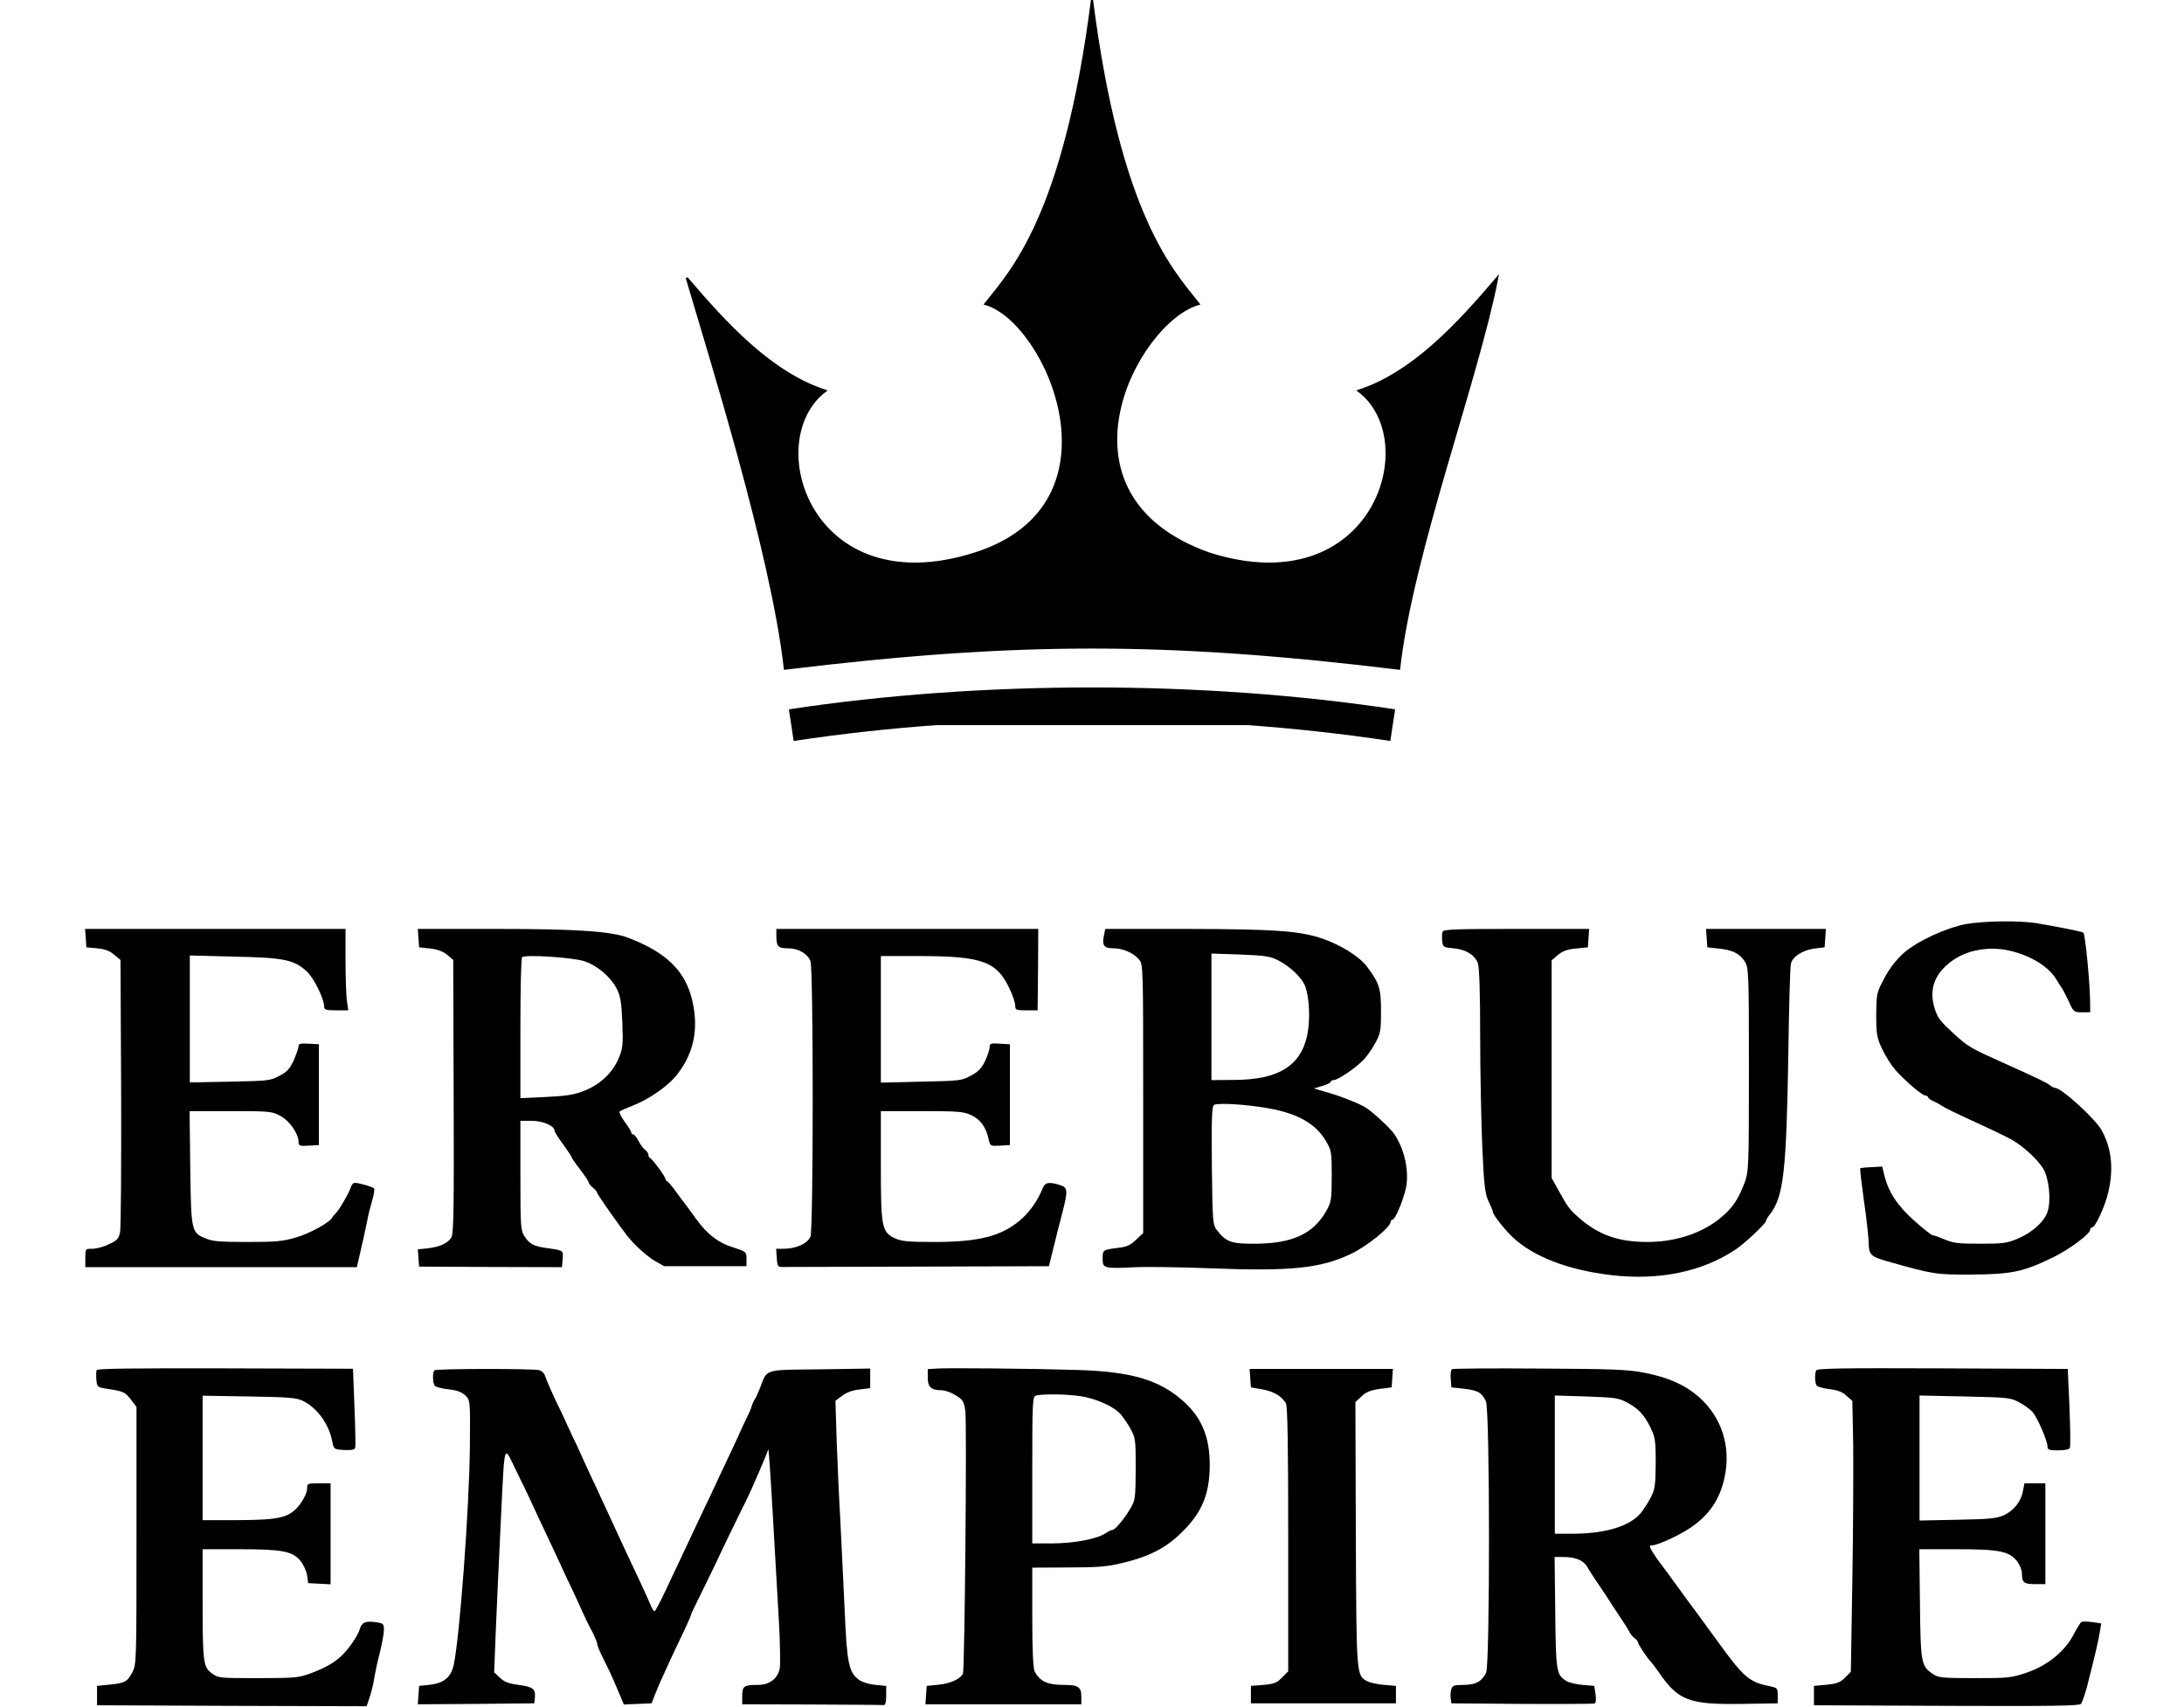
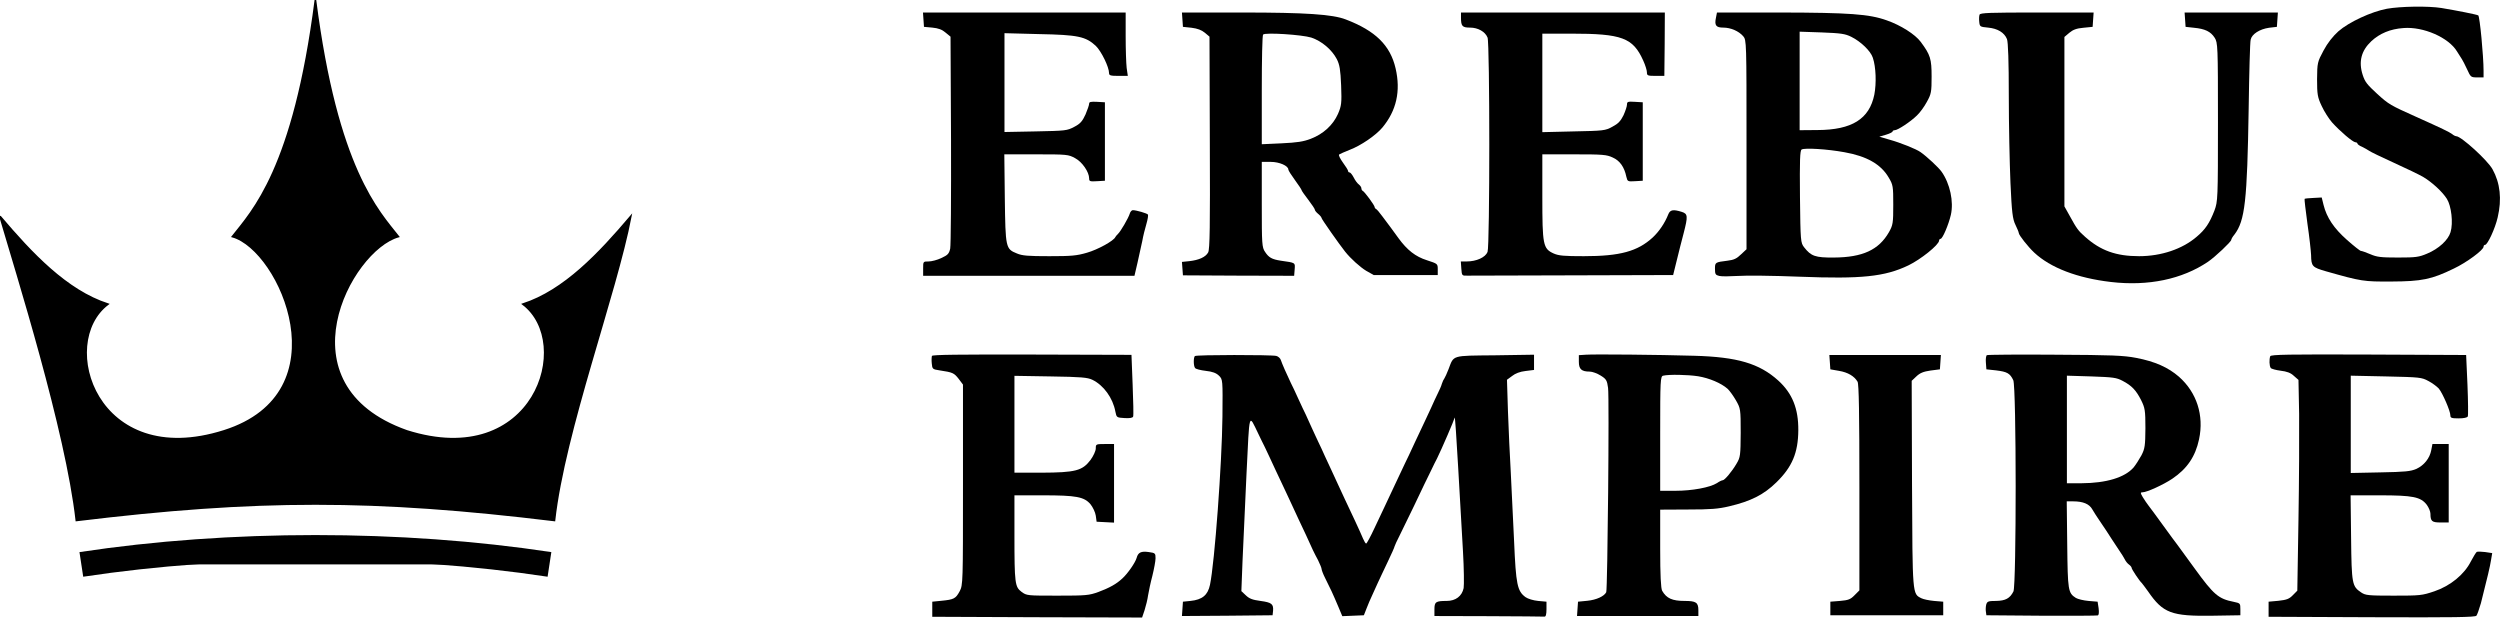
- <svg xmlns="http://www.w3.org/2000/svg" width="1024" height="800" viewBox="0 0 1024 800" fill="none">
+ <svg xmlns="http://www.w3.org/2000/svg" width="1506" height="372" viewBox="0 0 1506 372" fill="none">
+   <g class="logo" fill="currentColor" stroke="currentColor">
+     <path d="M49 340C138.54 326.428 241.46 326.428 331 340" stroke-width="15" />
+     <path d="M65 183.225C40 175.082 19 152.688 0 130.293C10 164.394 40 259.569 46 313.519C155 300.286 225 300.286 334 313.519C340 259.569 371 177.118 380 130.293C361 152.688 340 175.082 315 183.225C346 206.637 322 283.999 245 259.569C167.462 232.085 211 150.652 240 142.509C228 127.24 203 101.792 190 0C177 101.792 152 127.24 140 142.509C169 150.652 207.053 236.709 135 259.569C58 283.999 34 206.637 65 183.225Z" />
+   </g>
  <g class="text" fill="currentColor">
-     <path d="M921.8 433.268C912.5 434.995 898.9 441.266 892.5 446.901C889.2 449.9 886 453.899 883.6 458.444C879.9 465.351 879.8 465.806 879.7 475.712C879.7 484.892 880 486.619 882.5 491.89C884 495.162 886.8 499.525 888.7 501.706C893.5 507.069 901.2 513.613 902.8 513.703C903.4 513.703 904 514.067 904 514.431C904 514.885 905.2 515.794 906.8 516.43C908.3 517.157 910.2 518.248 911 518.793C911.8 519.429 918.6 522.701 926 526.064C933.4 529.427 941.3 533.244 943.5 534.517C949 537.789 955.2 543.515 957.9 547.786C960.6 552.058 961.8 562.328 960.1 567.873C958.7 572.599 953 577.87 946 580.779C941.1 582.869 939.2 583.142 928.5 583.142C918.2 583.142 915.8 582.869 911.8 581.142C909.2 580.052 906.7 579.143 906.1 579.143C905.6 579.143 901.8 576.143 897.7 572.508C889.8 565.509 885.5 559.056 883.6 551.422L882.5 546.968L877.5 547.241C874.7 547.332 872.4 547.605 872.2 547.786C872 547.968 872.8 554.694 873.9 562.783C875.1 570.872 876 579.324 876.1 581.688C876.2 588.413 876.8 589.049 885 591.413C906.5 597.502 907.6 597.684 924.5 597.593C942.8 597.502 948.7 596.32 962.1 589.777C969.8 586.141 980 578.597 980 576.598C980 575.962 980.4 575.507 980.9 575.507C982.4 575.507 987 565.6 988.5 558.966C991.1 547.968 990 538.243 985.4 529.972C982.4 524.519 966.6 510.159 963.6 510.068C963.1 510.068 961.9 509.523 961.1 508.796C959.4 507.523 954.9 505.342 939.3 498.343C923.9 491.436 922.9 490.891 916 484.619C909.8 478.893 908.6 477.439 907.2 473.168C904.6 465.169 906.3 458.535 912.4 452.809C917.4 448.173 923.8 445.447 931.7 444.901C943.7 443.902 959 450.627 964 458.989C965.1 460.807 966.5 462.988 967 463.715C967.5 464.442 968.9 467.26 970.1 469.805C972.2 474.44 972.4 474.622 976.1 474.622H980V470.714C980 461.716 977.7 437.812 976.8 437.267C975.8 436.722 964.4 434.449 954.6 432.813C946.6 431.541 930 431.814 921.8 433.268Z" />
-     <path d="M40.2 439.812L40.5 444.175L45.5 444.629C49.2 444.993 51.4 445.811 53.5 447.628L56.5 450.082L56.8 512.159C56.9 546.241 56.7 575.78 56.3 577.78C55.6 580.87 54.8 581.688 51 583.415C48.6 584.596 45.1 585.505 43.3 585.505C40 585.505 40 585.505 40 589.777V594.139H103.7H167.3L169.1 586.414C170.1 582.142 171.4 576.234 172 573.235C172.5 570.236 173.7 565.601 174.5 562.874C175.3 560.147 175.7 557.602 175.4 557.239C174.9 556.512 168.4 554.603 166.3 554.603C165.7 554.603 164.8 555.512 164.5 556.603C163.7 559.329 158.9 567.509 157.4 568.873C156.7 569.509 156 570.418 155.8 570.781C154.9 573.053 145.1 578.416 138.7 580.234C132.5 582.051 129.3 582.324 116 582.324C103.2 582.324 99.7 582.051 96.5 580.688C89.7 577.961 89.6 577.325 89.2 547.514L88.9 520.975H108.1C126.7 520.975 127.5 521.066 131.5 523.247C135.8 525.519 140 531.609 140 535.517C140 537.244 140.5 537.425 144.8 537.153L149.5 536.88V513.249V489.618L144.8 489.346C141 489.164 140 489.346 140 490.436C140 491.254 139 494.163 137.8 496.98C135.9 501.07 134.7 502.524 131 504.433C126.7 506.705 125.9 506.796 107.8 507.16L89 507.523V477.803V447.992L109.8 448.537C133.3 448.992 137.9 449.991 144 455.626C147.3 458.807 152 468.351 152 472.077C152 473.44 152.9 473.713 157.6 473.713H163.3L162.6 468.896C162.3 466.351 162 457.717 162 449.81V435.54H100.9H39.9L40.2 439.812Z" />
-     <path d="M196.2 439.812L196.5 444.175L201.7 444.72C205.3 445.174 207.7 446.083 209.7 447.719L212.5 450.082L212.7 513.976C212.9 564.328 212.7 578.234 211.7 580.052C210.2 582.869 206.1 584.687 200.3 585.323L195.9 585.778L196.2 589.777L196.5 593.867L230 594.048L263.5 594.139L263.8 590.322C264.1 586.141 264.5 586.323 255.5 585.051C250.1 584.233 248.2 583.142 246 579.779C244.1 577.052 244 575.053 244 551.149V525.519H249.4C254.6 525.519 260 527.882 260 530.154C260 530.7 261.8 533.517 264 536.517C266.2 539.516 268 542.242 268 542.606C268 542.879 269.8 545.514 272 548.332C274.2 551.24 276 553.876 276 554.421C276 554.876 276.9 555.966 278 556.875C279.1 557.784 280 558.875 280 559.329C280 559.966 290.6 575.053 294.2 579.597C297.6 583.869 303.3 588.959 306.9 591.14L311.4 593.685H330.7H350V590.231C350 586.868 349.9 586.868 343.5 584.778C336.6 582.597 331.6 578.688 326.3 571.417C324.9 569.418 322.8 566.6 321.8 565.237C320.7 563.783 318.4 560.784 316.7 558.42C315 556.057 313.2 553.967 312.8 553.876C312.4 553.694 312 553.149 312 552.785C312 551.695 305.8 543.333 304.8 542.97C304.4 542.788 304 542.152 304 541.424C304 540.788 303.3 539.788 302.5 539.152C301.6 538.516 300.2 536.607 299.4 534.971C298.5 533.245 297.4 531.881 296.9 531.881C296.4 531.881 296 531.518 296 531.063C296 530.518 294.6 528.246 292.9 525.974C291.2 523.61 290.1 521.429 290.6 521.066C291.1 520.702 294 519.43 297 518.248C303.7 515.703 312.6 509.614 316.6 504.888C325.1 494.708 327.8 482.893 324.6 469.169C321.4 455.354 312.5 446.538 294.6 439.721C286.7 436.631 270.3 435.54 232.3 435.54H195.9L196.2 439.812ZM273.8 450.628C280.1 452.718 286.2 457.899 289.2 463.625C290.9 466.987 291.4 469.987 291.8 479.53C292.2 490.164 292 491.709 289.9 496.617C286.9 503.342 281.1 508.705 273.5 511.613C269 513.34 265.3 513.885 255.9 514.34L244 514.885V482.166C244 464.17 244.3 449.173 244.8 448.81C246.2 447.447 268.2 448.901 273.8 450.628Z" />
-     <path d="M364 438.63C364 443.811 364.8 444.629 369.5 444.629C374.2 444.629 378.6 447.083 380 450.627C381.4 453.899 381.4 576.234 380 579.779C378.7 583.051 373.3 585.505 367.4 585.505H363.9L364.2 589.777C364.5 594.048 364.6 594.139 367.8 594.048C369.5 594.048 398.2 593.957 431.4 593.867L491.8 593.685L494 584.778C495.2 579.961 497 572.599 498.1 568.6C500.8 558.148 500.7 556.784 496.9 555.603C491.9 554.058 490 554.33 488.9 557.057C486.8 562.419 483.3 567.509 479.5 571.054C470.4 579.415 459.8 582.324 438 582.324C426 582.324 422.9 582.051 419.8 580.688C413.4 577.779 413 575.507 413 546.423V520.975H432.1C449.5 520.975 451.7 521.156 455.4 522.883C459.7 524.792 462.4 528.609 463.6 534.426C464.3 537.334 464.4 537.425 468.9 537.153L473.5 536.88V513.249V489.618L468.8 489.346C464.5 489.073 464 489.255 464 490.982C464 492.072 463 494.981 461.9 497.435C460.2 500.888 458.7 502.524 455.2 504.342C450.9 506.705 450 506.796 431.9 507.16L413 507.614V477.894V448.264H430.3C461 448.264 467.6 450.718 473.8 464.533C475 467.169 476 470.35 476 471.532C476 473.531 476.4 473.713 481.3 473.713H486.5L486.7 454.627L486.8 435.54H425.4H364V438.63Z" />
-     <path d="M517.6 438.63C516.6 443.266 517.6 444.629 522 444.629C526.5 444.629 531.3 446.719 534 449.809C536 452.082 536 453.263 536 515.158V578.143L532.7 581.233C530.1 583.778 528.4 584.596 524.5 585.05C517.1 585.959 517 586.05 517 589.958C517 593.139 517.3 593.685 519.6 594.23C521 594.594 526 594.503 530.8 594.23C535.5 593.867 552.2 594.048 568 594.685C605.2 596.139 619.3 594.685 633.5 587.868C640.9 584.323 651.9 575.507 652 572.962C652 572.417 652.4 571.872 652.9 571.872C654.1 571.872 657.7 563.419 659.1 557.421C660.9 549.513 658.6 538.607 653.5 531.427C651.8 528.973 644.5 522.156 640.8 519.611C638.3 517.793 628.5 513.885 622.2 512.158L616 510.341L620 509.159C622.2 508.523 624 507.614 624 507.16C624 506.796 624.6 506.432 625.3 506.432C627.1 506.432 634.8 501.343 638.6 497.616C640.4 495.98 643.1 492.254 644.6 489.436C647.3 484.619 647.5 483.347 647.5 474.167C647.5 463.443 646.8 461.08 640.9 453.172C637.6 448.719 628.9 443.175 620.5 440.266C609.9 436.449 597.8 435.631 556.4 435.54H518.2L517.6 438.63ZM599.1 450.173C604.8 452.99 610.8 458.716 612.1 462.806C614 468.441 614.3 478.166 613 484.983C610 499.707 599.5 506.251 578.8 506.342L568 506.432V476.803V447.083L581.4 447.537C593 447.992 595.4 448.355 599.1 450.173ZM595 519.702C608.4 522.065 617 526.973 621.6 534.88C624.3 539.334 624.4 540.243 624.4 551.422C624.4 562.419 624.2 563.601 621.8 567.873C615.7 578.506 606 583.051 588.6 583.142C577.4 583.233 574.9 582.324 570.7 576.961C568.6 574.235 568.5 573.417 568.2 546.514C568 524.519 568.2 518.702 569.2 518.066C571 516.975 584.6 517.793 595 519.702Z" />
-     <path d="M676.4 436.813C676.1 437.54 676 439.448 676.2 441.175C676.5 444.084 676.7 444.175 681.5 444.629C687.3 445.174 691.3 447.628 692.9 451.536C693.6 453.354 694 464.988 694 485.619C694 502.797 694.5 526.428 695 538.062C695.8 556.057 696.3 559.966 698 563.419C699.1 565.691 700 567.873 700 568.327C700 569.6 705.6 576.689 709.3 580.143C719.1 589.322 735.3 595.503 755.5 597.866C778 600.501 798.4 596.23 814 585.687C818.3 582.778 828 573.599 828 572.508C828 572.054 828.8 570.599 829.9 569.327C836.3 560.965 837.6 549.059 838.5 493.345C838.8 471.986 839.3 453.263 839.7 451.9C840.4 448.537 845.1 445.538 850.8 444.72L855.5 444.175L855.8 439.812L856.1 435.54H828H799.9L800.2 439.812L800.5 444.175L805.5 444.72C812.2 445.356 815.6 446.992 818 450.718C819.9 453.718 820 455.445 820 501.525C820 547.787 819.9 549.332 817.9 554.785C814.9 562.51 812.4 566.237 807.1 570.69C798.5 578.052 785.8 582.324 772.5 582.324C758.6 582.324 749.3 578.961 740 570.69C735.8 566.964 735 565.873 730.8 558.239L727.5 552.331V501.252V450.264L730.5 447.719C732.7 445.901 734.8 445.083 739 444.72L744.5 444.175L744.8 439.812L745.1 435.54H711C682.7 435.54 676.8 435.722 676.4 436.813Z" />
-     <path d="M45.3 642.401C45.1 643.037 45 645.036 45.2 646.945C45.5 650.308 45.7 650.49 50 651.126C57.9 652.307 58.6 652.671 61.4 656.216L64 659.669V720.019C64 778.914 64 780.459 62 784.186C59.6 788.639 58.5 789.184 51 789.911L45.5 790.457V795.001V799.546L108.7 799.818L171.9 800L173.4 795.546C174.2 793.002 175.2 789.003 175.5 786.639C175.9 784.276 177 778.914 178.1 774.824C179.1 770.734 180 766.008 180 764.281C180 761.282 179.8 761.1 175.9 760.555C171.3 759.918 169.5 760.736 168.6 764.099C167.8 766.917 163.3 773.461 160 776.46C156.4 779.823 152.3 782.095 145.5 784.64C139.9 786.639 138.3 786.821 121 786.821C102.7 786.821 102.4 786.821 99.3 784.549C95.3 781.55 95 779.55 95 750.375V726.381H112C132.3 726.381 137 727.29 140.8 731.743C142.2 733.47 143.7 736.56 144 738.651L144.5 742.286L149.8 742.559L155 742.832V719.201V695.479H149.5C144.1 695.479 144 695.57 144 698.115C144 699.569 142.6 702.659 140.8 705.113C135.9 711.566 131.8 712.657 111.3 712.748H95V683.573V654.398L116.8 654.761C135.3 655.034 139 655.398 141.9 656.761C148.7 660.033 154.3 667.758 155.8 675.938C156.5 679.483 156.6 679.574 161.3 679.846C164.5 680.028 166.2 679.755 166.5 678.938C166.8 678.301 166.6 669.667 166.2 659.76L165.5 641.764L105.6 641.583C61.4 641.492 45.6 641.674 45.3 642.401Z" />
-     <path d="M439.3 641.673L435 641.946V645.945C435 650.399 436.6 651.853 441.6 651.853C443.1 651.853 446.1 652.944 448.1 654.216C451.5 656.306 452 657.124 452.6 661.669C453.4 667.395 452.3 782.731 451.5 784.731C450.3 787.185 445.6 789.366 440.1 789.911L434.5 790.457L434.2 794.728L433.9 799.091H470.4H507V795.637C507 790.911 505.6 790.002 498.7 790.002C491.3 790.002 487.8 788.457 485.2 783.913C484.4 782.549 484 774.551 484 758.464V735.015L500.8 734.924C514.4 734.924 519 734.561 525.5 733.016C538.7 729.925 546.5 725.926 554 718.565C563.5 709.294 567.1 700.751 567.2 687.208C567.3 674.12 563.6 664.941 555.1 657.215C543.7 646.945 530.5 643.037 504.5 642.31C483.6 641.673 444.1 641.31 439.3 641.673ZM506.9 654.67C513.5 655.761 520.7 658.76 524.6 662.214C525.8 663.305 528 666.395 529.6 669.122C532.4 674.03 532.5 674.393 532.5 688.662C532.4 702.296 532.3 703.477 530 707.294C527.2 712.111 522.8 717.292 521.7 717.292C521.2 717.292 519.6 718.019 518.2 719.019C514 721.655 503.3 723.654 493.2 723.654H484V689.208C484 657.124 484.1 654.67 485.8 654.307C489.2 653.489 500.5 653.671 506.9 654.67Z" />
-     <path d="M680.8 641.946C680.3 642.219 680 644.309 680.2 646.491L680.5 650.49L686.4 651.126C693 651.944 694.7 652.853 696.7 657.034C698.6 661.214 698.6 780.459 696.8 784.276C694.7 788.457 692 789.911 686.3 790.002C681.6 790.002 681 790.275 680.4 792.184C680.1 793.365 680 795.365 680.2 796.455L680.5 798.637L713.5 798.909C731.6 799 747 798.909 747.6 798.728C748.3 798.455 748.4 796.91 748.1 794.365L747.5 790.457L742 790.002C739 789.73 735.6 788.912 734.4 788.185C729.7 785.185 729.5 783.731 729.2 756.101L728.9 730.016H732.8C738.7 730.016 742.5 731.562 744.3 734.833C745.3 736.469 746.9 739.105 748 740.65C751.9 746.376 754 749.557 756 752.738C757.1 754.465 759.2 757.555 760.5 759.555C761.9 761.554 763.4 764.008 763.9 765.008C764.4 766.099 765.5 767.462 766.4 768.098C767.3 768.735 768 769.643 768 770.098C768 770.916 772.8 778.096 774 779.096C774.3 779.368 776 781.641 777.9 784.276C786.9 797.364 792 799.273 816.7 798.909L833.5 798.637V795.001C833.5 791.457 833.4 791.366 829.5 790.548C820.3 788.73 817.5 786.367 805.9 770.371C801.2 763.918 796.6 757.646 795.7 756.374C794.7 755.101 790.8 749.83 787 744.558C783.2 739.287 779.3 734.015 778.3 732.743C777.3 731.471 775.7 729.108 774.7 727.472C773.2 724.927 773.2 724.563 774.6 724.563C777.1 724.563 787.1 720.019 792.5 716.383C801.4 710.385 806.4 703.023 808.6 692.662C811.7 678.21 807.2 664.395 796.5 654.943C790 649.308 782.1 645.763 770.7 643.582C763.1 642.128 756.3 641.855 721.9 641.674C699.8 641.492 681.4 641.674 680.8 641.946ZM762.5 657.397C768.1 660.306 770.7 663.123 773.7 669.031C776 673.666 776.3 675.12 776.3 685.936C776.2 696.479 776 698.206 773.9 702.296C772.5 704.841 770.4 708.112 769.2 709.567C763.9 715.656 752.8 719.019 737.8 719.11H729V686.754V654.307L743.8 654.761C756.9 655.216 758.9 655.488 762.5 657.397Z" />
-     <path d="M851.5 642.582C850.8 644.4 850.9 648.49 851.8 649.672C852.2 650.217 854.9 650.944 857.7 651.308C861.5 651.762 863.8 652.58 865.7 654.398L868.5 656.852L868.9 677.301C869 688.572 868.9 717.11 868.5 740.832L867.8 783.822L865.1 786.549C862.9 788.821 861.4 789.366 856.5 789.911L850.5 790.457V795.001V799.546L912.6 799.818C962.5 800 974.9 799.818 975.7 798.909C976.2 798.273 977.4 794.819 978.4 791.366C982.4 775.551 983.9 769.28 984.5 765.372L985.2 761.191L981 760.555C978.7 760.282 976.5 760.191 975.9 760.464C975.4 760.827 973.9 763.281 972.4 766.099C968.4 774.097 960 780.914 950.4 784.185C942.9 786.73 941.7 786.821 925.8 786.821C910.5 786.821 908.9 786.639 906.3 784.913C900.8 781.186 900.5 780.005 900.2 752.011L899.9 726.381H917.3C937.4 726.381 942.1 727.29 945.8 732.107C947 733.743 948 736.197 948 737.469C948 742.014 948.9 742.741 954.1 742.741H959V719.11V695.479H954.1H949.2L948.5 699.115C947.6 704.022 944.2 708.294 939.5 710.476C936.1 711.93 932.9 712.293 917.8 712.566L900 712.929V683.664V654.307L921.3 654.761C941.5 655.216 942.7 655.307 946.7 657.488C949 658.669 951.8 660.76 953 662.032C955.3 664.759 960 675.575 960 678.21C960 679.755 960.7 680.028 965 680.028C968.1 680.028 970.2 679.574 970.5 678.847C970.8 678.301 970.7 669.667 970.3 659.76L969.5 641.855L910.8 641.583C862.6 641.401 851.9 641.583 851.5 642.582Z" />
-     <path d="M203.7 642.492C202.8 643.31 202.8 648.399 203.8 649.672C204.2 650.308 207.1 651.035 210.2 651.399C214.3 651.853 216.5 652.671 218.2 654.307C220.5 656.579 220.5 656.67 220.3 678.938C220 707.204 215.6 766.917 212.8 780.277C211.5 786.458 208.2 789.275 201 790.002L196.5 790.457L196.2 794.819L195.9 799.091L223.2 798.909L250.5 798.637L250.8 795.91C251.1 791.82 249.9 790.911 243.2 790.002C238.4 789.366 236.5 788.639 234.4 786.64L231.7 784.095L232.4 765.917C232.8 755.92 233.9 732.198 234.8 713.293C236.7 675.029 236 677.211 241.9 689.299C243.1 691.753 244.8 695.388 245.9 697.479C246.9 699.66 249.9 705.84 252.4 711.385C255 716.838 257.7 722.564 258.4 724.109C259.1 725.563 260.7 729.108 262 731.834C263.2 734.561 265.1 738.469 266 740.469C267 742.468 269 746.74 270.5 750.012C274.5 758.919 275.5 761.009 277.9 765.463C279 767.735 280 770.098 280 770.643C280 771.28 280.9 773.733 282.1 776.097C283.3 778.551 285 782.095 286 784.095C286.9 786.094 288.8 790.275 290.1 793.456L292.5 799.182L299 798.909L305.5 798.637L307.1 794.547C308 792.275 309.4 788.821 310.4 786.821C311.3 784.822 312.9 781.368 313.9 779.096C315 776.824 317.6 771.098 319.9 766.372C322.2 761.645 324 757.465 324 757.101C324 756.828 325.5 753.556 327.4 749.83C329.2 746.195 332.9 738.651 335.5 733.198C338.1 727.653 341 721.564 342 719.564C343 717.565 344.8 713.838 346 711.385C347.2 708.84 348.8 705.568 349.6 704.113C352.3 698.66 359.8 681.301 360.2 679.574C360.4 678.574 361.3 692.025 362.3 709.567C363.3 727.017 364.6 749.83 365.2 760.191C365.8 770.462 365.9 780.459 365.6 782.277C364.6 787.094 360.8 790.002 355.4 790.002C348.8 790.002 348 790.548 348 795.092V799.091L380.5 799.182C398.4 799.273 413.6 799.364 414.3 799.455C415.1 799.546 415.5 798.091 415.5 795.001V790.457L410.5 790.002C407.6 789.73 404.3 788.73 402.9 787.73C397.9 784.095 397.1 780.096 396 754.284C395.4 741.196 394.5 722.473 394 712.748C393.4 703.023 392.7 686.39 392.3 675.938L391.7 656.761L394.8 654.489C396.7 652.944 399.6 651.853 402.9 651.489L408 650.853V646.309V641.674L384.5 642.037C358 642.31 359.8 641.764 356.5 650.399C355.5 652.944 354.4 655.398 354 655.943C353.6 656.397 352.9 657.852 352.5 659.124C352.2 660.396 351 663.032 350 665.032C349 667.031 347.2 670.939 346 673.666C344.7 676.393 343.1 679.846 342.4 681.392C341.7 682.846 339 688.572 336.4 694.116C333.9 699.569 331.2 705.295 330.4 706.84C329.7 708.294 327 714.02 324.4 719.564C321.8 725.018 318.9 731.198 318 733.198C317 735.197 314.3 741.014 311.9 746.104C309.5 751.284 307.2 755.465 306.9 755.465C306.5 755.465 305.7 754.102 305 752.466C303.6 749.012 297.1 735.106 294 728.653C293.5 727.653 291.7 723.745 290 720.019C288.3 716.292 286.3 711.93 285.6 710.476C284.9 708.931 283.3 705.477 282 702.75C280.8 700.024 279 696.115 278 694.116C277 692.116 275.3 688.208 274 685.481C272.8 682.755 271.2 679.21 270.5 677.756C269.7 676.211 267.7 671.939 266 668.213C264.3 664.486 262.3 660.124 261.5 658.67C259 653.489 256.1 646.854 255.5 644.946C255.2 643.855 253.9 642.673 252.7 642.401C249.7 641.674 204.5 641.674 203.7 642.492Z" />
-     <path d="M586.2 646.127L586.5 650.49L591.7 651.399C597.1 652.307 600.9 654.58 602.9 657.942C603.7 659.397 604 677.12 604 721.746V783.64L601.1 786.549C598.6 789.094 597.4 789.548 592.3 790.002L586.5 790.457V794.547V798.637H620.5H654.5V794.547V790.457L649 790.002C646 789.73 642.5 789.003 641.3 788.366C635.9 785.64 636 786.821 635.7 719.655L635.5 657.397L638.3 654.761C640.5 652.671 642.5 651.853 646.8 651.217L652.5 650.49L652.8 646.127L653.1 641.855H619.5H585.9L586.2 646.127Z" />
-   </g>
-   <g class="logo" fill="currentColor" stroke="currentColor">
-     <path d="M371 340C460.54 326.428 563.46 326.428 653 340" stroke-width="15" />
-     <path d="M387 183.225C362 175.082 341 152.688 322 130.293C332 164.394 362 259.569 368 313.519C477 300.286 547 300.286 656 313.519C662 259.569 693 177.118 702 130.293C683 152.688 662 175.082 637 183.225C668 206.637 644 283.999 567 259.569C489.462 232.085 533 150.652 562 142.509C550 127.24 525 101.792 512 0C499 101.792 474 127.24 462 142.509C491 150.652 529.053 236.708 457 259.569C380 283.999 356 206.637 387 183.225Z" />
+     <path d="M1437.9 5.268C1428.6 6.995 1415 13.266 1408.6 18.901C1405.3 21.9 1402.1 25.899 1399.7 30.444C1396 37.351 1395.9 37.806 1395.8 47.712C1395.8 56.892 1396.1 58.619 1398.6 63.89C1400.1 67.162 1402.9 71.525 1404.8 73.706C1409.6 79.069 1417.3 85.613 1418.9 85.704C1419.5 85.704 1420.1 86.067 1420.1 86.431C1420.1 86.885 1421.3 87.794 1422.9 88.43C1424.4 89.157 1426.3 90.248 1427.1 90.793C1427.9 91.429 1434.7 94.701 1442.1 98.064C1449.5 101.427 1457.4 105.244 1459.6 106.517C1465.1 109.789 1471.3 115.515 1474 119.786C1476.7 124.058 1477.9 134.328 1476.2 139.873C1474.8 144.599 1469.1 149.87 1462.1 152.779C1457.2 154.869 1455.3 155.142 1444.6 155.142C1434.3 155.142 1431.9 154.869 1427.9 153.142C1425.3 152.052 1422.8 151.143 1422.2 151.143C1421.7 151.143 1417.9 148.143 1413.8 144.508C1405.9 137.509 1401.6 131.056 1399.7 123.422L1398.6 118.968L1393.6 119.241C1390.8 119.332 1388.5 119.605 1388.3 119.786C1388.1 119.968 1388.9 126.694 1390 134.783C1391.2 142.872 1392.1 151.324 1392.2 153.688C1392.3 160.413 1392.9 161.049 1401.1 163.413C1422.6 169.502 1423.7 169.684 1440.6 169.593C1458.9 169.502 1464.8 168.32 1478.2 161.777C1485.9 158.141 1496.1 150.597 1496.1 148.598C1496.1 147.962 1496.5 147.507 1497 147.507C1498.5 147.507 1503.1 137.6 1504.6 130.966C1507.2 119.968 1506.1 110.243 1501.5 101.972C1498.5 96.519 1482.7 82.159 1479.7 82.068C1479.2 82.068 1478 81.523 1477.2 80.796C1475.5 79.523 1471 77.342 1455.4 70.343C1440 63.436 1439 62.891 1432.1 56.619C1425.9 50.894 1424.7 49.439 1423.3 45.167C1420.7 37.169 1422.4 30.535 1428.5 24.809C1433.5 20.173 1439.9 17.447 1447.8 16.901C1459.8 15.902 1475.1 22.627 1480.1 30.989C1481.2 32.807 1482.6 34.988 1483.1 35.715C1483.6 36.442 1485 39.26 1486.2 41.805C1488.3 46.44 1488.5 46.622 1492.2 46.622H1496.1V42.714C1496.1 33.716 1493.8 9.812 1492.9 9.267C1491.9 8.722 1480.5 6.449 1470.7 4.813C1462.7 3.541 1446.1 3.814 1437.9 5.268Z" />
+     <path d="M556.3 11.812L556.6 16.174L561.6 16.629C565.3 16.992 567.5 17.811 569.6 19.628L572.6 22.082L572.9 84.159C573 118.241 572.8 147.78 572.4 149.779C571.7 152.87 570.9 153.688 567.1 155.415C564.7 156.596 561.2 157.505 559.4 157.505C556.1 157.505 556.1 157.505 556.1 161.777V166.139H619.8H683.4L685.2 158.414C686.2 154.142 687.5 148.234 688.1 145.235C688.6 142.236 689.8 137.601 690.6 134.874C691.4 132.147 691.8 129.602 691.5 129.239C691 128.512 684.5 126.603 682.4 126.603C681.8 126.603 680.9 127.512 680.6 128.603C679.8 131.329 675 139.509 673.5 140.872C672.8 141.509 672.1 142.418 671.9 142.781C671 145.053 661.2 150.416 654.8 152.233C648.6 154.051 645.4 154.324 632.1 154.324C619.3 154.324 615.8 154.051 612.6 152.688C605.8 149.961 605.7 149.325 605.3 119.514L605 92.975H624.2C642.8 92.975 643.6 93.066 647.6 95.247C651.9 97.519 656.1 103.609 656.1 107.517C656.1 109.244 656.6 109.425 660.9 109.153L665.6 108.88V85.249V61.618L660.9 61.346C657.1 61.164 656.1 61.346 656.1 62.436C656.1 63.254 655.1 66.163 653.9 68.98C652 73.07 650.8 74.524 647.1 76.433C642.8 78.705 642 78.796 623.9 79.16L605.1 79.523V49.803V19.992L625.9 20.537C649.4 20.991 654 21.991 660.1 27.626C663.4 30.807 668.1 40.351 668.1 44.077C668.1 45.44 669 45.713 673.7 45.713H679.4L678.7 40.896C678.4 38.351 678.1 29.717 678.1 21.809V7.54H617H556L556.3 11.812Z" />
+     <path d="M712.3 11.812L712.6 16.174L717.8 16.72C721.4 17.174 723.8 18.083 725.8 19.719L728.6 22.082L728.8 85.976C729 136.328 728.8 150.234 727.8 152.052C726.3 154.869 722.2 156.687 716.4 157.323L712 157.778L712.3 161.777L712.6 165.867L746.1 166.048L779.6 166.139L779.9 162.322C780.2 158.141 780.6 158.323 771.6 157.051C766.2 156.233 764.3 155.142 762.1 151.779C760.2 149.052 760.1 147.053 760.1 123.149V97.519H765.5C770.7 97.519 776.1 99.882 776.1 102.154C776.1 102.7 777.9 105.517 780.1 108.516C782.3 111.516 784.1 114.242 784.1 114.606C784.1 114.879 785.9 117.514 788.1 120.332C790.3 123.24 792.1 125.876 792.1 126.421C792.1 126.876 793 127.966 794.1 128.875C795.2 129.784 796.1 130.875 796.1 131.329C796.1 131.965 806.7 147.053 810.3 151.597C813.7 155.869 819.4 160.959 823 163.14L827.5 165.685H846.8H866.1V162.231C866.1 158.868 866 158.868 859.6 156.778C852.7 154.597 847.7 150.688 842.4 143.417C841 141.418 838.9 138.6 837.9 137.237C836.8 135.783 834.5 132.783 832.8 130.42C831.1 128.057 829.3 125.967 828.9 125.876C828.5 125.694 828.1 125.149 828.1 124.785C828.1 123.695 821.9 115.333 820.9 114.969C820.5 114.788 820.1 114.151 820.1 113.424C820.1 112.788 819.4 111.788 818.6 111.152C817.7 110.516 816.3 108.607 815.5 106.971C814.6 105.244 813.5 103.881 813 103.881C812.5 103.881 812.1 103.518 812.1 103.063C812.1 102.518 810.7 100.246 809 97.974C807.3 95.61 806.2 93.429 806.7 93.066C807.2 92.702 810.1 91.43 813.1 90.248C819.8 87.703 828.7 81.614 832.7 76.888C841.2 66.708 843.9 54.893 840.7 41.169C837.5 27.354 828.6 18.538 810.7 11.721C802.8 8.631 786.4 7.54 748.4 7.54H712L712.3 11.812ZM789.9 22.628C796.2 24.718 802.3 29.898 805.3 35.624C807 38.987 807.5 41.987 807.9 51.53C808.3 62.164 808.1 63.709 806 68.617C803 75.342 797.2 80.705 789.6 83.613C785.1 85.34 781.4 85.885 772 86.34L760.1 86.885V54.166C760.1 36.17 760.4 21.173 760.9 20.81C762.3 19.446 784.3 20.901 789.9 22.628Z" />
+     <path d="M880.1 10.63C880.1 15.811 880.9 16.629 885.6 16.629C890.3 16.629 894.7 19.083 896.1 22.628C897.5 25.899 897.5 148.234 896.1 151.779C894.8 155.051 889.4 157.505 883.5 157.505H880L880.3 161.777C880.6 166.048 880.7 166.139 883.9 166.048C885.6 166.048 914.3 165.957 947.5 165.867L1007.9 165.685L1010.1 156.778C1011.3 151.961 1013.1 144.599 1014.2 140.6C1016.9 130.148 1016.8 128.784 1013 127.603C1008 126.058 1006.1 126.33 1005 129.057C1002.9 134.419 999.4 139.509 995.6 143.054C986.5 151.415 975.9 154.324 954.1 154.324C942.1 154.324 939 154.051 935.9 152.688C929.5 149.779 929.1 147.507 929.1 118.423V92.975H948.2C965.6 92.975 967.8 93.156 971.5 94.883C975.8 96.792 978.5 100.609 979.7 106.426C980.4 109.334 980.5 109.425 985 109.153L989.6 108.88V85.249V61.618L984.9 61.346C980.6 61.073 980.1 61.255 980.1 62.982C980.1 64.072 979.1 66.981 978 69.435C976.3 72.888 974.8 74.524 971.3 76.342C967 78.705 966.1 78.796 948 79.16L929.1 79.614V49.894V20.264H946.4C977.1 20.264 983.7 22.718 989.9 36.533C991.1 39.169 992.1 42.35 992.1 43.532C992.1 45.531 992.5 45.713 997.4 45.713H1002.6L1002.8 26.627L1002.9 7.54H941.5H880.1V10.63Z" />
+     <path d="M1033.7 10.63C1032.7 15.265 1033.7 16.629 1038.1 16.629C1042.6 16.629 1047.4 18.719 1050.1 21.809C1052.1 24.082 1052.1 25.263 1052.1 87.158V150.143L1048.8 153.233C1046.2 155.778 1044.5 156.596 1040.6 157.05C1033.2 157.959 1033.1 158.05 1033.1 161.958C1033.1 165.139 1033.4 165.685 1035.7 166.23C1037.1 166.594 1042.1 166.503 1046.9 166.23C1051.6 165.867 1068.3 166.048 1084.1 166.685C1121.3 168.139 1135.4 166.685 1149.6 159.868C1157 156.323 1168 147.507 1168.1 144.962C1168.1 144.417 1168.5 143.872 1169 143.872C1170.2 143.872 1173.8 135.419 1175.2 129.421C1177 121.513 1174.7 110.607 1169.6 103.427C1167.9 100.973 1160.6 94.156 1156.9 91.611C1154.4 89.793 1144.6 85.885 1138.3 84.158L1132.1 82.341L1136.1 81.159C1138.3 80.523 1140.1 79.614 1140.1 79.16C1140.1 78.796 1140.7 78.433 1141.4 78.433C1143.2 78.433 1150.9 73.343 1154.7 69.616C1156.5 67.98 1159.2 64.254 1160.7 61.437C1163.4 56.619 1163.6 55.347 1163.6 46.167C1163.6 35.443 1162.9 33.08 1157 25.172C1153.7 20.719 1145 15.175 1136.6 12.266C1126 8.449 1113.9 7.631 1072.5 7.54H1034.3L1033.7 10.63ZM1115.2 22.173C1120.9 24.991 1126.9 30.716 1128.2 34.806C1130.1 40.441 1130.4 50.166 1129.1 56.983C1126.1 71.707 1115.6 78.251 1094.9 78.342L1084.1 78.433V48.803V19.083L1097.5 19.537C1109.1 19.992 1111.5 20.355 1115.2 22.173ZM1111.1 91.702C1124.5 94.065 1133.1 98.973 1137.7 106.88C1140.4 111.334 1140.5 112.243 1140.5 123.422C1140.5 134.419 1140.3 135.601 1137.9 139.873C1131.8 150.506 1122.1 155.051 1104.7 155.142C1093.5 155.233 1091 154.324 1086.8 148.961C1084.7 146.235 1084.6 145.417 1084.3 118.514C1084.1 96.519 1084.3 90.702 1085.3 90.066C1087.1 88.975 1100.7 89.793 1111.1 91.702Z" />
+     <path d="M1192.5 8.813C1192.2 9.54 1192.1 11.448 1192.3 13.175C1192.6 16.084 1192.8 16.174 1197.6 16.629C1203.4 17.174 1207.4 19.628 1209 23.536C1209.7 25.354 1210.1 36.988 1210.1 57.619C1210.1 74.797 1210.6 98.428 1211.1 110.062C1211.9 128.057 1212.4 131.966 1214.1 135.419C1215.2 137.691 1216.1 139.873 1216.1 140.327C1216.1 141.6 1221.7 148.689 1225.4 152.143C1235.2 161.322 1251.4 167.503 1271.6 169.866C1294.1 172.501 1314.5 168.23 1330.1 157.687C1334.4 154.778 1344.1 145.599 1344.1 144.508C1344.1 144.054 1344.9 142.599 1346 141.327C1352.4 132.965 1353.7 121.059 1354.6 65.345C1354.9 43.986 1355.4 25.263 1355.8 23.9C1356.5 20.537 1361.2 17.538 1366.9 16.72L1371.6 16.174L1371.9 11.812L1372.2 7.54H1344.1H1316L1316.3 11.812L1316.6 16.174L1321.6 16.72C1328.3 17.356 1331.7 18.992 1334.1 22.718C1336 25.718 1336.1 27.445 1336.1 73.525C1336.1 119.787 1336 121.332 1334 126.785C1331 134.51 1328.5 138.237 1323.2 142.69C1314.6 150.052 1301.9 154.324 1288.6 154.324C1274.7 154.324 1265.4 150.961 1256.1 142.69C1251.9 138.964 1251.1 137.873 1246.9 130.239L1243.6 124.331V73.252V22.264L1246.6 19.719C1248.8 17.901 1250.9 17.083 1255.1 16.72L1260.6 16.174L1260.9 11.812L1261.2 7.54H1227.1C1198.8 7.54 1192.9 7.722 1192.5 8.813Z" />
+     <path d="M561.4 214.401C561.2 215.037 561.1 217.036 561.3 218.945C561.6 222.308 561.8 222.49 566.1 223.126C574 224.307 574.7 224.671 577.5 228.216L580.1 231.669V292.019C580.1 350.914 580.1 352.459 578.1 356.186C575.7 360.639 574.6 361.184 567.1 361.911L561.6 362.457V367.001V371.546L624.8 371.818L688 372L689.5 367.546C690.3 365.002 691.3 361.003 691.6 358.639C692 356.276 693.1 350.914 694.2 346.824C695.2 342.734 696.1 338.008 696.1 336.281C696.1 333.282 695.9 333.1 692 332.555C687.4 331.918 685.6 332.736 684.7 336.099C683.9 338.917 679.4 345.461 676.1 348.46C672.5 351.823 668.4 354.095 661.6 356.64C656 358.639 654.4 358.821 637.1 358.821C618.8 358.821 618.5 358.821 615.4 356.549C611.4 353.55 611.1 351.55 611.1 322.375V298.381H628.1C648.4 298.381 653.1 299.29 656.9 303.743C658.3 305.47 659.8 308.56 660.1 310.651L660.6 314.286L665.9 314.559L671.1 314.832V291.201V267.479H665.6C660.2 267.479 660.1 267.57 660.1 270.115C660.1 271.569 658.7 274.659 656.9 277.113C652 283.566 647.9 284.657 627.4 284.748H611.1V255.573V226.398L632.9 226.761C651.4 227.034 655.1 227.398 658 228.761C664.8 232.033 670.4 239.758 671.9 247.938C672.6 251.483 672.7 251.574 677.4 251.846C680.6 252.028 682.3 251.755 682.6 250.938C682.9 250.301 682.7 241.667 682.3 231.76L681.6 213.764L621.7 213.583C577.5 213.492 561.7 213.674 561.4 214.401Z" />
+     <path d="M955.4 213.673L951.1 213.946V217.945C951.1 222.399 952.7 223.853 957.7 223.853C959.2 223.853 962.2 224.944 964.2 226.216C967.6 228.306 968.1 229.124 968.7 233.669C969.5 239.395 968.4 354.731 967.6 356.731C966.4 359.185 961.7 361.366 956.2 361.911L950.6 362.457L950.3 366.728L950 371.091H986.5H1023.1V367.637C1023.1 362.911 1021.7 362.002 1014.8 362.002C1007.4 362.002 1003.9 360.457 1001.3 355.913C1000.5 354.549 1000.1 346.551 1000.1 330.464V307.015L1016.9 306.924C1030.5 306.924 1035.1 306.561 1041.6 305.016C1054.8 301.925 1062.6 297.926 1070.1 290.565C1079.6 281.294 1083.2 272.751 1083.3 259.208C1083.4 246.12 1079.7 236.941 1071.2 229.215C1059.8 218.945 1046.6 215.037 1020.6 214.31C999.7 213.673 960.2 213.31 955.4 213.673ZM1023 226.67C1029.6 227.761 1036.8 230.76 1040.7 234.214C1041.9 235.305 1044.1 238.395 1045.7 241.122C1048.5 246.03 1048.6 246.393 1048.6 260.662C1048.5 274.296 1048.4 275.477 1046.1 279.294C1043.3 284.111 1038.9 289.292 1037.8 289.292C1037.3 289.292 1035.7 290.019 1034.3 291.019C1030.1 293.655 1019.4 295.654 1009.3 295.654H1000.1V261.208C1000.1 229.124 1000.2 226.67 1001.9 226.307C1005.3 225.489 1016.6 225.671 1023 226.67Z" />
+     <path d="M1196.9 213.946C1196.4 214.219 1196.1 216.309 1196.3 218.491L1196.6 222.49L1202.5 223.126C1209.1 223.944 1210.8 224.853 1212.8 229.034C1214.7 233.214 1214.7 352.459 1212.9 356.276C1210.8 360.457 1208.1 361.911 1202.4 362.002C1197.7 362.002 1197.1 362.275 1196.5 364.184C1196.2 365.365 1196.1 367.365 1196.3 368.455L1196.6 370.637L1229.6 370.909C1247.7 371 1263.1 370.909 1263.7 370.728C1264.4 370.455 1264.5 368.91 1264.2 366.365L1263.6 362.457L1258.1 362.002C1255.1 361.73 1251.7 360.912 1250.5 360.185C1245.8 357.185 1245.6 355.731 1245.3 328.101L1245 302.016H1248.9C1254.8 302.016 1258.6 303.562 1260.4 306.833C1261.4 308.469 1263 311.105 1264.1 312.65C1268 318.376 1270.1 321.557 1272.1 324.738C1273.2 326.465 1275.3 329.555 1276.6 331.555C1278 333.554 1279.5 336.008 1280 337.008C1280.5 338.099 1281.6 339.462 1282.5 340.098C1283.4 340.735 1284.1 341.643 1284.1 342.098C1284.1 342.916 1288.9 350.096 1290.1 351.096C1290.4 351.368 1292.1 353.641 1294 356.276C1303 369.364 1308.1 371.273 1332.8 370.909L1349.6 370.637V367.001C1349.6 363.457 1349.5 363.366 1345.6 362.548C1336.4 360.73 1333.6 358.367 1322 342.371C1317.3 335.918 1312.7 329.646 1311.8 328.374C1310.8 327.101 1306.9 321.83 1303.1 316.558C1299.3 311.287 1295.4 306.015 1294.4 304.743C1293.4 303.471 1291.8 301.108 1290.8 299.472C1289.3 296.927 1289.3 296.563 1290.7 296.563C1293.2 296.563 1303.2 292.019 1308.6 288.383C1317.5 282.385 1322.5 275.023 1324.7 264.662C1327.8 250.21 1323.3 236.395 1312.6 226.943C1306.1 221.308 1298.2 217.763 1286.8 215.582C1279.2 214.128 1272.4 213.855 1238 213.674C1215.9 213.492 1197.5 213.674 1196.9 213.946ZM1278.6 229.397C1284.2 232.306 1286.8 235.123 1289.8 241.031C1292.1 245.666 1292.4 247.12 1292.4 257.936C1292.3 268.479 1292.1 270.206 1290 274.296C1288.6 276.841 1286.5 280.112 1285.3 281.567C1280 287.656 1268.9 291.019 1253.9 291.11H1245.1V258.754V226.307L1259.9 226.761C1273 227.216 1275 227.488 1278.6 229.397Z" />
+     <path d="M1367.6 214.582C1366.9 216.4 1367 220.49 1367.9 221.672C1368.3 222.217 1371 222.944 1373.8 223.308C1377.6 223.762 1379.9 224.58 1381.8 226.398L1384.6 228.852L1385 249.302C1385.1 260.572 1385 289.11 1384.6 312.832L1383.9 355.822L1381.2 358.549C1379 360.821 1377.5 361.366 1372.6 361.911L1366.6 362.457V367.001V371.546L1428.7 371.818C1478.6 372 1491 371.818 1491.8 370.909C1492.3 370.273 1493.5 366.819 1494.5 363.366C1498.5 347.551 1500 341.28 1500.6 337.372L1501.3 333.191L1497.1 332.555C1494.8 332.282 1492.6 332.191 1492 332.464C1491.5 332.827 1490 335.281 1488.5 338.099C1484.5 346.097 1476.1 352.914 1466.5 356.186C1459 358.73 1457.8 358.821 1441.9 358.821C1426.6 358.821 1425 358.64 1422.4 356.913C1416.9 353.186 1416.6 352.005 1416.3 324.011L1416 298.381H1433.4C1453.5 298.381 1458.2 299.29 1461.9 304.107C1463.1 305.743 1464.1 308.197 1464.1 309.469C1464.1 314.014 1465 314.741 1470.2 314.741H1475.1V291.11V267.479H1470.2H1465.3L1464.6 271.115C1463.7 276.023 1460.3 280.294 1455.6 282.476C1452.2 283.93 1449 284.293 1433.9 284.566L1416.1 284.93V255.664V226.307L1437.4 226.761C1457.6 227.216 1458.8 227.307 1462.8 229.488C1465.1 230.67 1467.9 232.76 1469.1 234.032C1471.4 236.759 1476.1 247.575 1476.1 250.21C1476.1 251.756 1476.8 252.028 1481.1 252.028C1484.2 252.028 1486.3 251.574 1486.6 250.847C1486.9 250.301 1486.8 241.667 1486.4 231.76L1485.6 213.855L1426.9 213.583C1378.7 213.401 1368 213.583 1367.6 214.582Z" />
+     <path d="M719.8 214.492C718.9 215.31 718.9 220.399 719.9 221.672C720.3 222.308 723.2 223.035 726.3 223.399C730.4 223.853 732.6 224.671 734.3 226.307C736.6 228.579 736.6 228.67 736.4 250.938C736.1 279.204 731.7 338.917 728.9 352.277C727.6 358.458 724.3 361.275 717.1 362.002L712.6 362.457L712.3 366.819L712 371.091L739.3 370.909L766.6 370.637L766.9 367.91C767.2 363.82 766 362.911 759.3 362.002C754.5 361.366 752.6 360.639 750.5 358.64L747.8 356.095L748.5 337.917C748.9 327.92 750 304.198 750.9 285.293C752.8 247.029 752.1 249.211 758 261.299C759.2 263.753 760.9 267.388 762 269.479C763 271.66 766 277.84 768.5 283.385C771.1 288.838 773.8 294.564 774.5 296.109C775.2 297.563 776.8 301.108 778.1 303.834C779.3 306.561 781.2 310.469 782.1 312.469C783.1 314.468 785.1 318.74 786.6 322.012C790.6 330.919 791.6 333.009 794 337.463C795.1 339.735 796.1 342.098 796.1 342.643C796.1 343.28 797 345.733 798.2 348.097C799.4 350.551 801.1 354.095 802.1 356.095C803 358.094 804.9 362.275 806.2 365.456L808.6 371.182L815.1 370.909L821.6 370.637L823.2 366.547C824.1 364.275 825.5 360.821 826.5 358.821C827.4 356.822 829 353.368 830 351.096C831.1 348.824 833.7 343.098 836 338.372C838.3 333.645 840.1 329.465 840.1 329.101C840.1 328.828 841.6 325.556 843.5 321.83C845.3 318.195 849 310.651 851.6 305.198C854.2 299.653 857.1 293.564 858.1 291.564C859.1 289.565 860.9 285.838 862.1 283.385C863.3 280.84 864.9 277.568 865.7 276.113C868.4 270.66 875.9 253.301 876.3 251.574C876.5 250.574 877.4 264.025 878.4 281.567C879.4 299.017 880.7 321.83 881.3 332.191C881.9 342.462 882 352.459 881.7 354.277C880.7 359.094 876.9 362.002 871.5 362.002C864.9 362.002 864.1 362.548 864.1 367.092V371.091L896.6 371.182C914.5 371.273 929.7 371.364 930.4 371.455C931.2 371.546 931.6 370.091 931.6 367.001V362.457L926.6 362.002C923.7 361.73 920.4 360.73 919 359.73C914 356.095 913.2 352.096 912.1 326.284C911.5 313.196 910.6 294.473 910.1 284.748C909.5 275.023 908.8 258.39 908.4 247.938L907.8 228.761L910.9 226.489C912.8 224.944 915.7 223.853 919 223.489L924.1 222.853V218.309V213.674L900.6 214.037C874.1 214.31 875.9 213.764 872.6 222.399C871.6 224.944 870.5 227.398 870.1 227.943C869.7 228.397 869 229.852 868.6 231.124C868.3 232.396 867.1 235.032 866.1 237.032C865.1 239.031 863.3 242.939 862.1 245.666C860.8 248.393 859.2 251.846 858.5 253.392C857.8 254.846 855.1 260.572 852.5 266.116C850 271.569 847.3 277.295 846.5 278.84C845.8 280.294 843.1 286.02 840.5 291.564C837.9 297.018 835 303.198 834.1 305.198C833.1 307.197 830.4 313.014 828 318.104C825.6 323.284 823.3 327.465 823 327.465C822.6 327.465 821.8 326.102 821.1 324.466C819.7 321.012 813.2 307.106 810.1 300.653C809.6 299.653 807.8 295.745 806.1 292.019C804.4 288.292 802.4 283.93 801.7 282.476C801 280.931 799.4 277.477 798.1 274.75C796.9 272.024 795.1 268.115 794.1 266.116C793.1 264.116 791.4 260.208 790.1 257.481C788.9 254.755 787.3 251.21 786.6 249.756C785.8 248.211 783.8 243.939 782.1 240.213C780.4 236.486 778.4 232.124 777.6 230.67C775.1 225.489 772.2 218.854 771.6 216.946C771.3 215.855 770 214.673 768.8 214.401C765.8 213.674 720.6 213.674 719.8 214.492Z" />
+     <path d="M1102.3 218.127L1102.6 222.49L1107.8 223.399C1113.2 224.307 1117 226.58 1119 229.942C1119.8 231.397 1120.1 249.12 1120.1 293.746V355.64L1117.2 358.549C1114.7 361.094 1113.5 361.548 1108.4 362.002L1102.6 362.457V366.547V370.637H1136.6H1170.6V366.547V362.457L1165.1 362.002C1162.1 361.73 1158.6 361.003 1157.4 360.366C1152 357.64 1152.1 358.821 1151.8 291.655L1151.6 229.397L1154.4 226.761C1156.6 224.671 1158.6 223.853 1162.9 223.217L1168.6 222.49L1168.9 218.127L1169.2 213.855H1135.6H1102L1102.3 218.127Z" />
  </g>
</svg>
